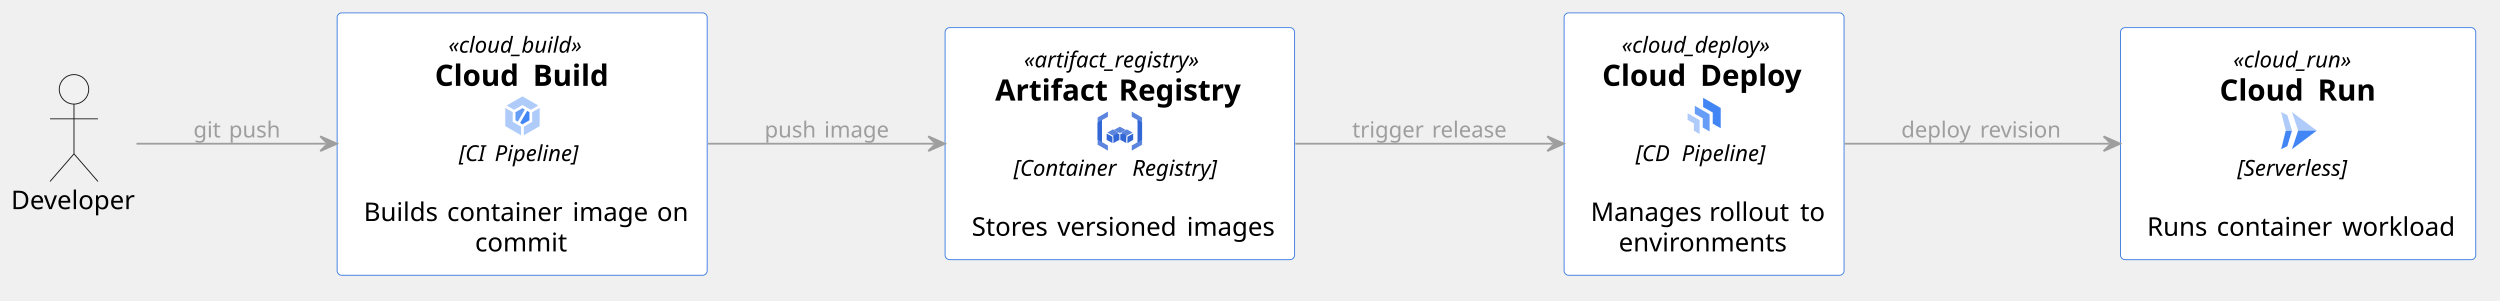
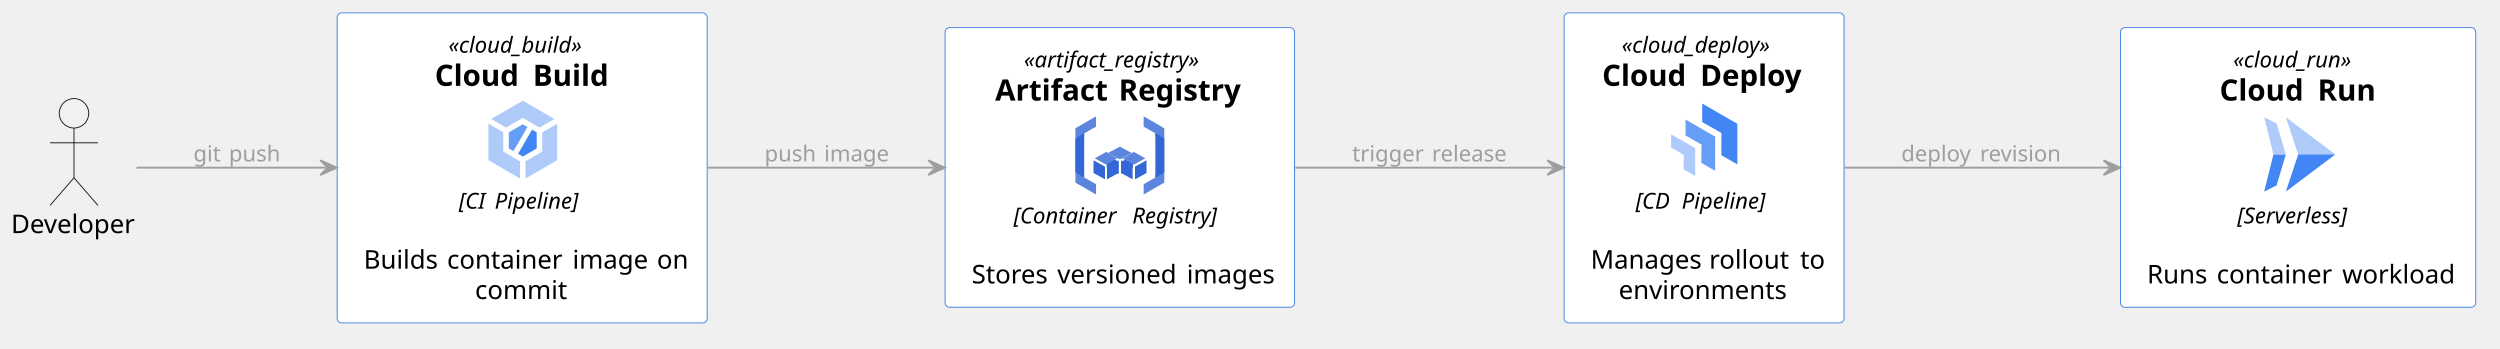
- <svg xmlns="http://www.w3.org/2000/svg" contentStyleType="text/css" data-diagram-type="DESCRIPTION" height="163px" preserveAspectRatio="none" style="width:1357px;height:163px;background:#FFFFFF;" version="1.1" viewBox="0 0 1357 163" width="1357px" zoomAndPan="magnify">
+ <svg xmlns="http://www.w3.org/2000/svg" contentStyleType="text/css" data-diagram-type="DESCRIPTION" height="189px" preserveAspectRatio="none" style="width:1357px;height:189px;background:#FFFFFF;" version="1.1" viewBox="0 0 1357 189" width="1357px" zoomAndPan="magnify">
  <defs />
  <g>
    <g class="entity" data-qualified-name="dev" data-source-line="19" id="ent0002">
-       <ellipse cx="40.159" cy="48.5" fill="#F1F1F1" rx="8" ry="8" style="stroke:#181818;stroke-width:0.5;" />
-       <path d="M40.159,56.5 L40.159,83.5 M27.159,64.5 L53.159,64.5 M40.159,83.5 L27.159,98.5 M40.159,83.5 L53.159,98.5" fill="none" style="stroke:#181818;stroke-width:0.5;" />
-       <text fill="#000000" font-family="sans-serif" font-size="14" lengthAdjust="spacing" textLength="68.318" x="6" y="113.535">Developer</text>
+       <ellipse cx="40.159" cy="61.5" fill="#F1F1F1" rx="8" ry="8" style="stroke:#181818;stroke-width:0.5;" />
+       <path d="M40.159,69.5 L40.159,96.5 M27.159,77.5 L53.159,77.5 M40.159,96.5 L27.159,111.5 M40.159,96.5 L53.159,111.5" fill="none" style="stroke:#181818;stroke-width:0.5;" />
+       <text fill="#000000" font-family="sans-serif" font-size="14" lengthAdjust="spacing" textLength="68.318" x="6" y="126.535">Developer</text>
    </g>
    <g class="entity" data-qualified-name="build" data-source-line="21" id="ent0003">
-       <rect fill="#FFFFFF" height="142.42" rx="2.5" ry="2.5" style="stroke:#3D7CE3;stroke-width:0.5;" width="200.858" x="183" y="7" />
+       <rect fill="#FFFFFF" height="168.267" rx="2.5" ry="2.5" style="stroke:#3D7CE3;stroke-width:0.5;" width="200.858" x="183" y="7" />
      <text fill="#000000" font-family="sans-serif" font-size="12" font-style="italic" lengthAdjust="spacing" textLength="80.051" x="243.404" y="28.602">«cloud_build»</text>
      <text fill="#000000" font-family="sans-serif" font-size="16" font-weight="700" lengthAdjust="spacing" textLength="47.93" x="236.031" y="46.602">Cloud</text>
      <text fill="#000000" font-family="sans-serif" font-size="16" font-weight="700" lengthAdjust="spacing" textLength="5.273" x="283.96" y="46.602"> </text>
      <text fill="#000000" font-family="sans-serif" font-size="16" font-weight="700" lengthAdjust="spacing" textLength="41.594" x="289.234" y="46.602">Build</text>
-       <path d="M283.591,67.466 L287.382,65.28 L287.382,60.907 L286.111,60.164 L282.32,66.734" fill="#4285F4" />
-       <path d="M279.8,60.907 L279.8,65.28 L281.071,66.012 L284.872,59.453 L283.591,58.71" fill="#669DF6" />
-       <path d="M282.848,68.769 L278.303,66.141 L278.303,60.907 L274.265,58.57 L274.265,68.478 L282.848,73.432" fill="#AECBFA" />
-       <path d="M279.046,59.615 L283.591,56.987 L288.135,59.615 L292.185,57.278 L283.591,52.313 L274.997,57.278" fill="#AECBFA" />
-       <path d="M288.878,66.141 L284.334,68.769 L284.334,73.432 L292.928,68.478 L292.928,58.57 L288.878,60.907" fill="#AECBFA" />
-       <text fill="#000000" font-family="sans-serif" font-size="12" font-style="italic" lengthAdjust="spacing" textLength="15.662" x="249.043" y="87.424">[CI</text>
-       <text fill="#000000" font-family="sans-serif" font-size="12" font-style="italic" lengthAdjust="spacing" textLength="3.797" x="264.706" y="87.424"> </text>
-       <text fill="#000000" font-family="sans-serif" font-size="12" font-style="italic" lengthAdjust="spacing" textLength="49.312" x="268.502" y="87.424">Pipeline]</text>
-       <text fill="#000000" font-family="sans-serif" font-size="14" lengthAdjust="spacing" textLength="4.43" x="281.214" y="103.491"> </text>
-       <text fill="#000000" font-family="sans-serif" font-size="14" lengthAdjust="spacing" textLength="4.43" x="193" y="119.979"> </text>
-       <text fill="#000000" font-family="sans-serif" font-size="14" lengthAdjust="spacing" textLength="40.783" x="197.43" y="119.979">Builds</text>
-       <text fill="#000000" font-family="sans-serif" font-size="14" lengthAdjust="spacing" textLength="4.43" x="238.213" y="119.979"> </text>
-       <text fill="#000000" font-family="sans-serif" font-size="14" lengthAdjust="spacing" textLength="63.69" x="242.643" y="119.979">container</text>
-       <text fill="#000000" font-family="sans-serif" font-size="14" lengthAdjust="spacing" textLength="4.43" x="306.333" y="119.979"> </text>
-       <text fill="#000000" font-family="sans-serif" font-size="14" lengthAdjust="spacing" textLength="41.378" x="310.763" y="119.979">image</text>
-       <text fill="#000000" font-family="sans-serif" font-size="14" lengthAdjust="spacing" textLength="4.43" x="352.141" y="119.979"> </text>
-       <text fill="#000000" font-family="sans-serif" font-size="14" lengthAdjust="spacing" textLength="17.288" x="356.57" y="119.979">on</text>
-       <text fill="#000000" font-family="sans-serif" font-size="14" lengthAdjust="spacing" textLength="51.194" x="257.832" y="136.467">commit</text>
+       <path d="M283.752,84.955 L291.334,80.583 L291.334,71.838 L288.792,70.352 L281.211,83.49" fill="#4285F4" />
+       <path d="M276.171,71.838 L276.171,80.583 L278.712,82.047 L286.315,68.93 L283.752,67.444" fill="#669DF6" />
+       <path d="M282.266,87.561 L273.177,82.306 L273.177,71.838 L265.1,67.164 L265.1,86.98 L282.266,96.887" fill="#AECBFA" />
+       <path d="M274.663,69.254 L283.752,63.998 L292.841,69.254 L300.94,64.58 L283.752,54.65 L266.565,64.58" fill="#AECBFA" />
+       <path d="M294.328,82.306 L285.238,87.561 L285.238,96.887 L302.426,86.98 L302.426,67.164 L294.328,71.838" fill="#AECBFA" />
+       <text fill="#000000" font-family="sans-serif" font-size="12" font-style="italic" lengthAdjust="spacing" textLength="15.662" x="249.043" y="113.27">[CI</text>
+       <text fill="#000000" font-family="sans-serif" font-size="12" font-style="italic" lengthAdjust="spacing" textLength="3.797" x="264.706" y="113.27"> </text>
+       <text fill="#000000" font-family="sans-serif" font-size="12" font-style="italic" lengthAdjust="spacing" textLength="49.312" x="268.502" y="113.27">Pipeline]</text>
+       <text fill="#000000" font-family="sans-serif" font-size="14" lengthAdjust="spacing" textLength="4.43" x="281.214" y="129.337"> </text>
+       <text fill="#000000" font-family="sans-serif" font-size="14" lengthAdjust="spacing" textLength="4.43" x="193" y="145.825"> </text>
+       <text fill="#000000" font-family="sans-serif" font-size="14" lengthAdjust="spacing" textLength="40.783" x="197.43" y="145.825">Builds</text>
+       <text fill="#000000" font-family="sans-serif" font-size="14" lengthAdjust="spacing" textLength="4.43" x="238.213" y="145.825"> </text>
+       <text fill="#000000" font-family="sans-serif" font-size="14" lengthAdjust="spacing" textLength="63.69" x="242.643" y="145.825">container</text>
+       <text fill="#000000" font-family="sans-serif" font-size="14" lengthAdjust="spacing" textLength="4.43" x="306.333" y="145.825"> </text>
+       <text fill="#000000" font-family="sans-serif" font-size="14" lengthAdjust="spacing" textLength="41.378" x="310.763" y="145.825">image</text>
+       <text fill="#000000" font-family="sans-serif" font-size="14" lengthAdjust="spacing" textLength="4.43" x="352.141" y="145.825"> </text>
+       <text fill="#000000" font-family="sans-serif" font-size="14" lengthAdjust="spacing" textLength="17.288" x="356.57" y="145.825">on</text>
+       <text fill="#000000" font-family="sans-serif" font-size="14" lengthAdjust="spacing" textLength="51.194" x="257.832" y="162.313">commit</text>
    </g>
    <g class="entity" data-qualified-name="registry" data-source-line="22" id="ent0004">
-       <rect fill="#FFFFFF" height="125.932" rx="2.5" ry="2.5" style="stroke:#3D7CE3;stroke-width:0.5;" width="189.702" x="513" y="15" />
+       <rect fill="#FFFFFF" height="151.778" rx="2.5" ry="2.5" style="stroke:#3D7CE3;stroke-width:0.5;" width="189.702" x="513" y="15" />
      <text fill="#000000" font-family="sans-serif" font-size="12" font-style="italic" lengthAdjust="spacing" textLength="104.074" x="555.814" y="36.602">«artifact_registry»</text>
      <text fill="#000000" font-family="sans-serif" font-size="16" font-weight="700" lengthAdjust="spacing" textLength="61.781" x="540.171" y="54.602">Artifact</text>
      <text fill="#000000" font-family="sans-serif" font-size="16" font-weight="700" lengthAdjust="spacing" textLength="5.273" x="601.953" y="54.602"> </text>
      <text fill="#000000" font-family="sans-serif" font-size="16" font-weight="700" lengthAdjust="spacing" textLength="68.305" x="607.226" y="54.602">Registry</text>
-       <path d="M601.389,60.561 L595.789,63.792 L595.789,78.546 L601.389,81.777 L601.389,78.977 L598.159,77.146 L598.159,65.192 L601.389,63.361" fill="#5C85DE" />
-       <path d="M595.789,66.592 L595.789,75.746 L598.159,77.146 L598.159,65.192" fill="#3367D6" />
-       <path d="M595.789,66.592 L598.159,66.053 L598.159,65.192" fill="#3367D6" />
-       <path d="M614.313,60.561 L614.313,63.361 L617.543,65.192 L617.543,77.146 L614.313,78.977 L614.313,81.777 L619.913,78.546 L619.913,63.792" fill="#5C85DE" />
-       <path d="M617.543,77.146 L619.913,75.746 L619.913,66.592 L617.543,65.192" fill="#3367D6" />
-       <path d="M617.543,66.053 L619.913,66.592 L617.543,65.192" fill="#3367D6" />
-       <path d="M617.543,76.392 L617.543,77.146 L619.913,75.746" fill="#3367D6" />
-       <path d="M607.851,68.789 L604.62,70.512 L607.851,72.235 L611.082,70.512" fill="#5C85DE" />
-       <path d="M608.282,76.22 L611.405,74.497 L611.405,71.158 L608.282,72.881" fill="#3367D6" />
-       <path d="M607.528,72.881 L604.297,71.158 L604.297,74.497 L607.528,76.22" fill="#3367D6" />
-       <path d="M604.146,70.228 L601.023,71.951 L604.146,73.674 L607.162,71.951" fill="#5C85DE" />
-       <path d="M604.362,77.659 L607.485,75.936 L607.485,72.489 L604.362,74.213" fill="#3367D6" />
-       <path d="M603.823,74.213 L600.7,72.489 L600.7,75.936 L603.823,77.659" fill="#3367D6" />
-       <path d="M611.642,70.228 L608.519,71.951 L611.642,73.674 L614.765,71.951" fill="#5C85DE" />
-       <path d="M611.965,77.659 L615.088,75.936 L615.088,72.489 L611.965,74.213" fill="#3367D6" />
-       <path d="M611.319,74.213 L608.196,72.489 L608.196,75.936 L611.319,77.659" fill="#3367D6" />
-       <text fill="#000000" font-family="sans-serif" font-size="12" font-style="italic" lengthAdjust="spacing" textLength="60.65" x="550.171" y="95.424">[Container</text>
-       <text fill="#000000" font-family="sans-serif" font-size="12" font-style="italic" lengthAdjust="spacing" textLength="3.797" x="610.822" y="95.424"> </text>
-       <text fill="#000000" font-family="sans-serif" font-size="12" font-style="italic" lengthAdjust="spacing" textLength="50.912" x="614.619" y="95.424">Registry]</text>
-       <text fill="#000000" font-family="sans-serif" font-size="14" lengthAdjust="spacing" textLength="4.43" x="605.636" y="111.491"> </text>
-       <text fill="#000000" font-family="sans-serif" font-size="14" lengthAdjust="spacing" textLength="4.43" x="523" y="127.979"> </text>
-       <text fill="#000000" font-family="sans-serif" font-size="14" lengthAdjust="spacing" textLength="42.041" x="527.43" y="127.979">Stores</text>
-       <text fill="#000000" font-family="sans-serif" font-size="14" lengthAdjust="spacing" textLength="4.43" x="569.471" y="127.979"> </text>
-       <text fill="#000000" font-family="sans-serif" font-size="14" lengthAdjust="spacing" textLength="65.857" x="573.9" y="127.979">versioned</text>
-       <text fill="#000000" font-family="sans-serif" font-size="14" lengthAdjust="spacing" textLength="4.43" x="639.758" y="127.979"> </text>
-       <text fill="#000000" font-family="sans-serif" font-size="14" lengthAdjust="spacing" textLength="48.515" x="644.188" y="127.979">images</text>
+       <path d="M594.928,63.146 L583.728,69.607 L583.728,99.115 L594.928,105.577 L594.928,99.977 L588.466,96.315 L588.466,72.407 L594.928,68.746" fill="#5C85DE" />
+       <path d="M583.728,75.207 L583.728,93.515 L588.466,96.315 L588.466,72.407" fill="#3367D6" />
+       <path d="M583.728,75.207 L588.466,74.13 L588.466,72.407" fill="#3367D6" />
+       <path d="M620.774,63.146 L620.774,68.746 L627.236,72.407 L627.236,96.315 L620.774,99.977 L620.774,105.577 L631.974,99.115 L631.974,69.607" fill="#5C85DE" />
+       <path d="M627.236,96.315 L631.974,93.515 L631.974,75.207 L627.236,72.407" fill="#3367D6" />
+       <path d="M627.236,74.13 L631.974,75.207 L627.236,72.407" fill="#3367D6" />
+       <path d="M627.236,94.807 L627.236,96.315 L631.974,93.515" fill="#3367D6" />
+       <path d="M607.851,79.601 L601.389,83.047 L607.851,86.493 L614.313,83.047" fill="#5C85DE" />
+       <path d="M608.713,94.463 L614.959,91.017 L614.959,84.34 L608.713,87.786" fill="#3367D6" />
+       <path d="M607.205,87.786 L600.743,84.34 L600.743,91.017 L607.205,94.463" fill="#3367D6" />
+       <path d="M600.442,82.479 L594.196,85.925 L600.442,89.371 L606.473,85.925" fill="#5C85DE" />
+       <path d="M600.873,97.341 L607.119,93.894 L607.119,87.002 L600.873,90.448" fill="#3367D6" />
+       <path d="M599.796,90.448 L593.549,87.002 L593.549,93.894 L599.796,97.341" fill="#3367D6" />
+       <path d="M615.433,82.479 L609.187,85.925 L615.433,89.371 L621.679,85.925" fill="#5C85DE" />
+       <path d="M616.079,97.341 L622.325,93.894 L622.325,87.002 L616.079,90.448" fill="#3367D6" />
+       <path d="M614.787,90.448 L608.54,87.002 L608.54,93.894 L614.787,97.341" fill="#3367D6" />
+       <text fill="#000000" font-family="sans-serif" font-size="12" font-style="italic" lengthAdjust="spacing" textLength="60.65" x="550.171" y="121.27">[Container</text>
+       <text fill="#000000" font-family="sans-serif" font-size="12" font-style="italic" lengthAdjust="spacing" textLength="3.797" x="610.822" y="121.27"> </text>
+       <text fill="#000000" font-family="sans-serif" font-size="12" font-style="italic" lengthAdjust="spacing" textLength="50.912" x="614.619" y="121.27">Registry]</text>
+       <text fill="#000000" font-family="sans-serif" font-size="14" lengthAdjust="spacing" textLength="4.43" x="605.636" y="137.337"> </text>
+       <text fill="#000000" font-family="sans-serif" font-size="14" lengthAdjust="spacing" textLength="4.43" x="523" y="153.825"> </text>
+       <text fill="#000000" font-family="sans-serif" font-size="14" lengthAdjust="spacing" textLength="42.041" x="527.43" y="153.825">Stores</text>
+       <text fill="#000000" font-family="sans-serif" font-size="14" lengthAdjust="spacing" textLength="4.43" x="569.471" y="153.825"> </text>
+       <text fill="#000000" font-family="sans-serif" font-size="14" lengthAdjust="spacing" textLength="65.857" x="573.9" y="153.825">versioned</text>
+       <text fill="#000000" font-family="sans-serif" font-size="14" lengthAdjust="spacing" textLength="4.43" x="639.758" y="153.825"> </text>
+       <text fill="#000000" font-family="sans-serif" font-size="14" lengthAdjust="spacing" textLength="48.515" x="644.188" y="153.825">images</text>
    </g>
    <g class="entity" data-qualified-name="deploy" data-source-line="23" id="ent0005">
-       <rect fill="#FFFFFF" height="142.42" rx="2.5" ry="2.5" style="stroke:#3D7CE3;stroke-width:0.5;" width="151.947" x="849" y="7" />
+       <rect fill="#FFFFFF" height="168.267" rx="2.5" ry="2.5" style="stroke:#3D7CE3;stroke-width:0.5;" width="151.947" x="849" y="7" />
      <text fill="#000000" font-family="sans-serif" font-size="12" font-style="italic" lengthAdjust="spacing" textLength="89.461" x="880.243" y="28.602">«cloud_deploy»</text>
      <text fill="#000000" font-family="sans-serif" font-size="16" font-weight="700" lengthAdjust="spacing" textLength="47.93" x="869.665" y="46.602">Cloud</text>
      <text fill="#000000" font-family="sans-serif" font-size="16" font-weight="700" lengthAdjust="spacing" textLength="5.273" x="917.595" y="46.602"> </text>
      <text fill="#000000" font-family="sans-serif" font-size="16" font-weight="700" lengthAdjust="spacing" textLength="57.414" x="922.868" y="46.602">Deploy</text>
-       <path d="M934.009,69.62 L934.009,58.592 L924.457,53.089 L924.457,58.107 L929.68,61.09 L929.658,67.11" fill="#4285F4" />
-       <path d="M927.978,71.364 L927.978,62.07 L919.944,57.429 L919.944,61.758 L924.263,64.224 L924.241,69.2" fill="#669DF6" />
-       <path d="M922.561,72.754 L922.561,65.204 L916.024,61.435 L916.024,65.053 L919.438,67.003 L919.417,70.944" fill="#AECBFA" />
-       <text fill="#000000" font-family="sans-serif" font-size="12" font-style="italic" lengthAdjust="spacing" textLength="21.193" x="887.822" y="87.424">[CD</text>
-       <text fill="#000000" font-family="sans-serif" font-size="12" font-style="italic" lengthAdjust="spacing" textLength="3.797" x="909.016" y="87.424"> </text>
-       <text fill="#000000" font-family="sans-serif" font-size="12" font-style="italic" lengthAdjust="spacing" textLength="49.312" x="912.812" y="87.424">Pipeline]</text>
-       <text fill="#000000" font-family="sans-serif" font-size="14" lengthAdjust="spacing" textLength="4.43" x="922.759" y="103.491"> </text>
-       <text fill="#000000" font-family="sans-serif" font-size="14" lengthAdjust="spacing" textLength="4.43" x="859" y="119.979"> </text>
-       <text fill="#000000" font-family="sans-serif" font-size="14" lengthAdjust="spacing" textLength="59.876" x="863.43" y="119.979">Manages</text>
-       <text fill="#000000" font-family="sans-serif" font-size="14" lengthAdjust="spacing" textLength="4.43" x="923.306" y="119.979"> </text>
-       <text fill="#000000" font-family="sans-serif" font-size="14" lengthAdjust="spacing" textLength="44.946" x="927.735" y="119.979">rollout</text>
-       <text fill="#000000" font-family="sans-serif" font-size="14" lengthAdjust="spacing" textLength="4.43" x="972.682" y="119.979"> </text>
-       <text fill="#000000" font-family="sans-serif" font-size="14" lengthAdjust="spacing" textLength="13.836" x="977.111" y="119.979">to</text>
-       <text fill="#000000" font-family="sans-serif" font-size="14" lengthAdjust="spacing" textLength="92.73" x="878.609" y="136.467">environments</text>
+       <path d="M943.044,89.263 L943.044,67.207 L923.94,56.201 L923.94,66.238 L934.386,72.204 L934.343,84.244" fill="#4285F4" />
+       <path d="M930.983,92.752 L930.983,74.164 L914.915,64.881 L914.915,73.54 L923.552,78.472 L923.509,88.423" fill="#669DF6" />
+       <path d="M920.149,95.53 L920.149,80.432 L907.075,72.894 L907.075,80.13 L913.903,84.029 L913.86,91.912" fill="#AECBFA" />
+       <text fill="#000000" font-family="sans-serif" font-size="12" font-style="italic" lengthAdjust="spacing" textLength="21.193" x="887.822" y="113.27">[CD</text>
+       <text fill="#000000" font-family="sans-serif" font-size="12" font-style="italic" lengthAdjust="spacing" textLength="3.797" x="909.016" y="113.27"> </text>
+       <text fill="#000000" font-family="sans-serif" font-size="12" font-style="italic" lengthAdjust="spacing" textLength="49.312" x="912.812" y="113.27">Pipeline]</text>
+       <text fill="#000000" font-family="sans-serif" font-size="14" lengthAdjust="spacing" textLength="4.43" x="922.759" y="129.337"> </text>
+       <text fill="#000000" font-family="sans-serif" font-size="14" lengthAdjust="spacing" textLength="4.43" x="859" y="145.825"> </text>
+       <text fill="#000000" font-family="sans-serif" font-size="14" lengthAdjust="spacing" textLength="59.876" x="863.43" y="145.825">Manages</text>
+       <text fill="#000000" font-family="sans-serif" font-size="14" lengthAdjust="spacing" textLength="4.43" x="923.306" y="145.825"> </text>
+       <text fill="#000000" font-family="sans-serif" font-size="14" lengthAdjust="spacing" textLength="44.946" x="927.735" y="145.825">rollout</text>
+       <text fill="#000000" font-family="sans-serif" font-size="14" lengthAdjust="spacing" textLength="4.43" x="972.682" y="145.825"> </text>
+       <text fill="#000000" font-family="sans-serif" font-size="14" lengthAdjust="spacing" textLength="13.836" x="977.111" y="145.825">to</text>
+       <text fill="#000000" font-family="sans-serif" font-size="14" lengthAdjust="spacing" textLength="92.73" x="878.609" y="162.313">environments</text>
    </g>
    <g class="entity" data-qualified-name="service" data-source-line="24" id="ent0006">
-       <rect fill="#FFFFFF" height="125.932" rx="2.5" ry="2.5" style="stroke:#3D7CE3;stroke-width:0.5;" width="192.833" x="1151" y="15" />
+       <rect fill="#FFFFFF" height="151.778" rx="2.5" ry="2.5" style="stroke:#3D7CE3;stroke-width:0.5;" width="192.833" x="1151" y="15" />
      <text fill="#000000" font-family="sans-serif" font-size="12" font-style="italic" lengthAdjust="spacing" textLength="70.365" x="1212.234" y="36.602">«cloud_run»</text>
      <text fill="#000000" font-family="sans-serif" font-size="16" font-weight="700" lengthAdjust="spacing" textLength="47.93" x="1204.788" y="54.602">Cloud</text>
      <text fill="#000000" font-family="sans-serif" font-size="16" font-weight="700" lengthAdjust="spacing" textLength="5.273" x="1252.717" y="54.602"> </text>
      <text fill="#000000" font-family="sans-serif" font-size="16" font-weight="700" lengthAdjust="spacing" textLength="32.055" x="1257.991" y="54.602">Run</text>
-       <path d="M1244.078,60.809 L1247.438,70.9 L1257.518,70.9" fill="#AECBFA" />
-       <path d="M1257.518,70.9 L1247.438,70.9 L1244.078,81.001" fill="#4285F4" />
-       <path d="M1238.198,81.001 L1241.569,79.31 L1244.078,70.9 L1240.718,70.9" fill="#4285F4" />
-       <path d="M1238.198,60.809 L1240.718,70.9 L1244.078,70.9 L1241.569,62.489" fill="#AECBFA" />
-       <text fill="#000000" font-family="sans-serif" font-size="12" font-style="italic" lengthAdjust="spacing" textLength="66.059" x="1214.387" y="95.424">[Serverless]</text>
-       <text fill="#000000" font-family="sans-serif" font-size="14" lengthAdjust="spacing" textLength="4.43" x="1245.202" y="111.491"> </text>
-       <text fill="#000000" font-family="sans-serif" font-size="14" lengthAdjust="spacing" textLength="4.43" x="1161" y="127.979"> </text>
-       <text fill="#000000" font-family="sans-serif" font-size="14" lengthAdjust="spacing" textLength="33.366" x="1165.43" y="127.979">Runs</text>
-       <text fill="#000000" font-family="sans-serif" font-size="14" lengthAdjust="spacing" textLength="4.43" x="1198.796" y="127.979"> </text>
-       <text fill="#000000" font-family="sans-serif" font-size="14" lengthAdjust="spacing" textLength="63.69" x="1203.226" y="127.979">container</text>
-       <text fill="#000000" font-family="sans-serif" font-size="14" lengthAdjust="spacing" textLength="4.43" x="1266.916" y="127.979"> </text>
-       <text fill="#000000" font-family="sans-serif" font-size="14" lengthAdjust="spacing" textLength="62.487" x="1271.346" y="127.979">workload</text>
+       <path d="M1240.74,63.641 L1247.46,83.823 L1267.62,83.823" fill="#AECBFA" />
+       <path d="M1267.62,83.823 L1247.46,83.823 L1240.74,104.026" fill="#4285F4" />
+       <path d="M1228.98,104.026 L1235.721,100.644 L1240.74,83.823 L1234.02,83.823" fill="#4285F4" />
+       <path d="M1228.98,63.641 L1234.02,83.823 L1240.74,83.823 L1235.721,67.001" fill="#AECBFA" />
+       <text fill="#000000" font-family="sans-serif" font-size="12" font-style="italic" lengthAdjust="spacing" textLength="66.059" x="1214.387" y="121.27">[Serverless]</text>
+       <text fill="#000000" font-family="sans-serif" font-size="14" lengthAdjust="spacing" textLength="4.43" x="1245.202" y="137.337"> </text>
+       <text fill="#000000" font-family="sans-serif" font-size="14" lengthAdjust="spacing" textLength="4.43" x="1161" y="153.825"> </text>
+       <text fill="#000000" font-family="sans-serif" font-size="14" lengthAdjust="spacing" textLength="33.366" x="1165.43" y="153.825">Runs</text>
+       <text fill="#000000" font-family="sans-serif" font-size="14" lengthAdjust="spacing" textLength="4.43" x="1198.796" y="153.825"> </text>
+       <text fill="#000000" font-family="sans-serif" font-size="14" lengthAdjust="spacing" textLength="63.69" x="1203.226" y="153.825">container</text>
+       <text fill="#000000" font-family="sans-serif" font-size="14" lengthAdjust="spacing" textLength="4.43" x="1266.916" y="153.825"> </text>
+       <text fill="#000000" font-family="sans-serif" font-size="14" lengthAdjust="spacing" textLength="62.487" x="1271.346" y="153.825">workload</text>
    </g>
    <g class="link" data-entity-1="ent0002" data-entity-2="ent0003" data-link-type="dependency" data-source-line="26" id="lnk7">
-       <path d="M74.07,78 C102.17,78 138.01,78 176.84,78" fill="none" id="dev-to-build" style="stroke:#9E9E9E;stroke-width:1;" />
-       <polygon fill="#9E9E9E" points="182.84,78,173.84,74,177.84,78,173.84,82,182.84,78" style="stroke:#9E9E9E;stroke-width:1;" />
-       <text fill="#9E9E9E" font-family="sans-serif" font-size="12" lengthAdjust="spacing" textLength="15.44" x="105" y="74.602">git</text>
-       <text fill="#9E9E9E" font-family="sans-serif" font-size="12" lengthAdjust="spacing" textLength="3.797" x="120.439" y="74.602"> </text>
-       <text fill="#9E9E9E" font-family="sans-serif" font-size="12" lengthAdjust="spacing" textLength="28.564" x="124.236" y="74.602">push</text>
+       <path d="M74.07,91 C102.17,91 138.01,91 176.84,91" fill="none" id="dev-to-build" style="stroke:#9E9E9E;stroke-width:1;" />
+       <polygon fill="#9E9E9E" points="182.84,91,173.84,87,177.84,91,173.84,95,182.84,91" style="stroke:#9E9E9E;stroke-width:1;" />
+       <text fill="#9E9E9E" font-family="sans-serif" font-size="12" lengthAdjust="spacing" textLength="15.44" x="105" y="87.602">git</text>
+       <text fill="#9E9E9E" font-family="sans-serif" font-size="12" lengthAdjust="spacing" textLength="3.797" x="120.439" y="87.602"> </text>
+       <text fill="#9E9E9E" font-family="sans-serif" font-size="12" lengthAdjust="spacing" textLength="28.564" x="124.236" y="87.602">push</text>
    </g>
    <g class="link" data-entity-1="ent0003" data-entity-2="ent0004" data-link-type="dependency" data-source-line="27" id="lnk8">
-       <path d="M384.33,78 C425.31,78 466.5,78 506.87,78" fill="none" id="build-to-registry" style="stroke:#9E9E9E;stroke-width:1;" />
-       <polygon fill="#9E9E9E" points="512.87,78,503.87,74,507.87,78,503.87,82,512.87,78" style="stroke:#9E9E9E;stroke-width:1;" />
-       <text fill="#9E9E9E" font-family="sans-serif" font-size="12" lengthAdjust="spacing" textLength="28.564" x="415" y="74.602">push</text>
-       <text fill="#9E9E9E" font-family="sans-serif" font-size="12" lengthAdjust="spacing" textLength="3.797" x="443.565" y="74.602"> </text>
-       <text fill="#9E9E9E" font-family="sans-serif" font-size="12" lengthAdjust="spacing" textLength="35.467" x="447.361" y="74.602">image</text>
+       <path d="M384.33,91 C425.31,91 466.5,91 506.87,91" fill="none" id="build-to-registry" style="stroke:#9E9E9E;stroke-width:1;" />
+       <polygon fill="#9E9E9E" points="512.87,91,503.87,87,507.87,91,503.87,95,512.87,91" style="stroke:#9E9E9E;stroke-width:1;" />
+       <text fill="#9E9E9E" font-family="sans-serif" font-size="12" lengthAdjust="spacing" textLength="28.564" x="415" y="87.602">push</text>
+       <text fill="#9E9E9E" font-family="sans-serif" font-size="12" lengthAdjust="spacing" textLength="3.797" x="443.565" y="87.602"> </text>
+       <text fill="#9E9E9E" font-family="sans-serif" font-size="12" lengthAdjust="spacing" textLength="35.467" x="447.361" y="87.602">image</text>
    </g>
    <g class="link" data-entity-1="ent0004" data-entity-2="ent0005" data-link-type="dependency" data-source-line="28" id="lnk9">
-       <path d="M703.08,78 C749.67,78 799.15,78 842.86,78" fill="none" id="registry-to-deploy" style="stroke:#9E9E9E;stroke-width:1;" />
-       <polygon fill="#9E9E9E" points="848.86,78,839.86,74,843.86,78,839.86,82,848.86,78" style="stroke:#9E9E9E;stroke-width:1;" />
-       <text fill="#9E9E9E" font-family="sans-serif" font-size="12" lengthAdjust="spacing" textLength="39.428" x="734" y="74.602">trigger</text>
-       <text fill="#9E9E9E" font-family="sans-serif" font-size="12" lengthAdjust="spacing" textLength="3.797" x="773.428" y="74.602"> </text>
-       <text fill="#9E9E9E" font-family="sans-serif" font-size="12" lengthAdjust="spacing" textLength="41.18" x="777.225" y="74.602">release</text>
+       <path d="M703.08,91 C749.67,91 799.15,91 842.86,91" fill="none" id="registry-to-deploy" style="stroke:#9E9E9E;stroke-width:1;" />
+       <polygon fill="#9E9E9E" points="848.86,91,839.86,87,843.86,91,839.86,95,848.86,91" style="stroke:#9E9E9E;stroke-width:1;" />
+       <text fill="#9E9E9E" font-family="sans-serif" font-size="12" lengthAdjust="spacing" textLength="39.428" x="734" y="87.602">trigger</text>
+       <text fill="#9E9E9E" font-family="sans-serif" font-size="12" lengthAdjust="spacing" textLength="3.797" x="773.428" y="87.602"> </text>
+       <text fill="#9E9E9E" font-family="sans-serif" font-size="12" lengthAdjust="spacing" textLength="41.18" x="777.225" y="87.602">release</text>
    </g>
    <g class="link" data-entity-1="ent0005" data-entity-2="ent0006" data-link-type="dependency" data-source-line="29" id="lnk10">
-       <path d="M1001.14,78 C1045.83,78 1096.94,78 1144.83,78" fill="none" id="deploy-to-service" style="stroke:#9E9E9E;stroke-width:1;" />
-       <polygon fill="#9E9E9E" points="1150.83,78,1141.83,74,1145.83,78,1141.83,82,1150.83,78" style="stroke:#9E9E9E;stroke-width:1;" />
-       <text fill="#9E9E9E" font-family="sans-serif" font-size="12" lengthAdjust="spacing" textLength="38.9" x="1032" y="74.602">deploy</text>
-       <text fill="#9E9E9E" font-family="sans-serif" font-size="12" lengthAdjust="spacing" textLength="3.797" x="1070.9" y="74.602"> </text>
-       <text fill="#9E9E9E" font-family="sans-serif" font-size="12" lengthAdjust="spacing" textLength="45.68" x="1074.697" y="74.602">revision</text>
+       <path d="M1001.14,91 C1045.83,91 1096.94,91 1144.83,91" fill="none" id="deploy-to-service" style="stroke:#9E9E9E;stroke-width:1;" />
+       <polygon fill="#9E9E9E" points="1150.83,91,1141.83,87,1145.83,91,1141.83,95,1150.83,91" style="stroke:#9E9E9E;stroke-width:1;" />
+       <text fill="#9E9E9E" font-family="sans-serif" font-size="12" lengthAdjust="spacing" textLength="38.9" x="1032" y="87.602">deploy</text>
+       <text fill="#9E9E9E" font-family="sans-serif" font-size="12" lengthAdjust="spacing" textLength="3.797" x="1070.9" y="87.602"> </text>
+       <text fill="#9E9E9E" font-family="sans-serif" font-size="12" lengthAdjust="spacing" textLength="45.68" x="1074.697" y="87.602">revision</text>
    </g>
  </g>
</svg>
